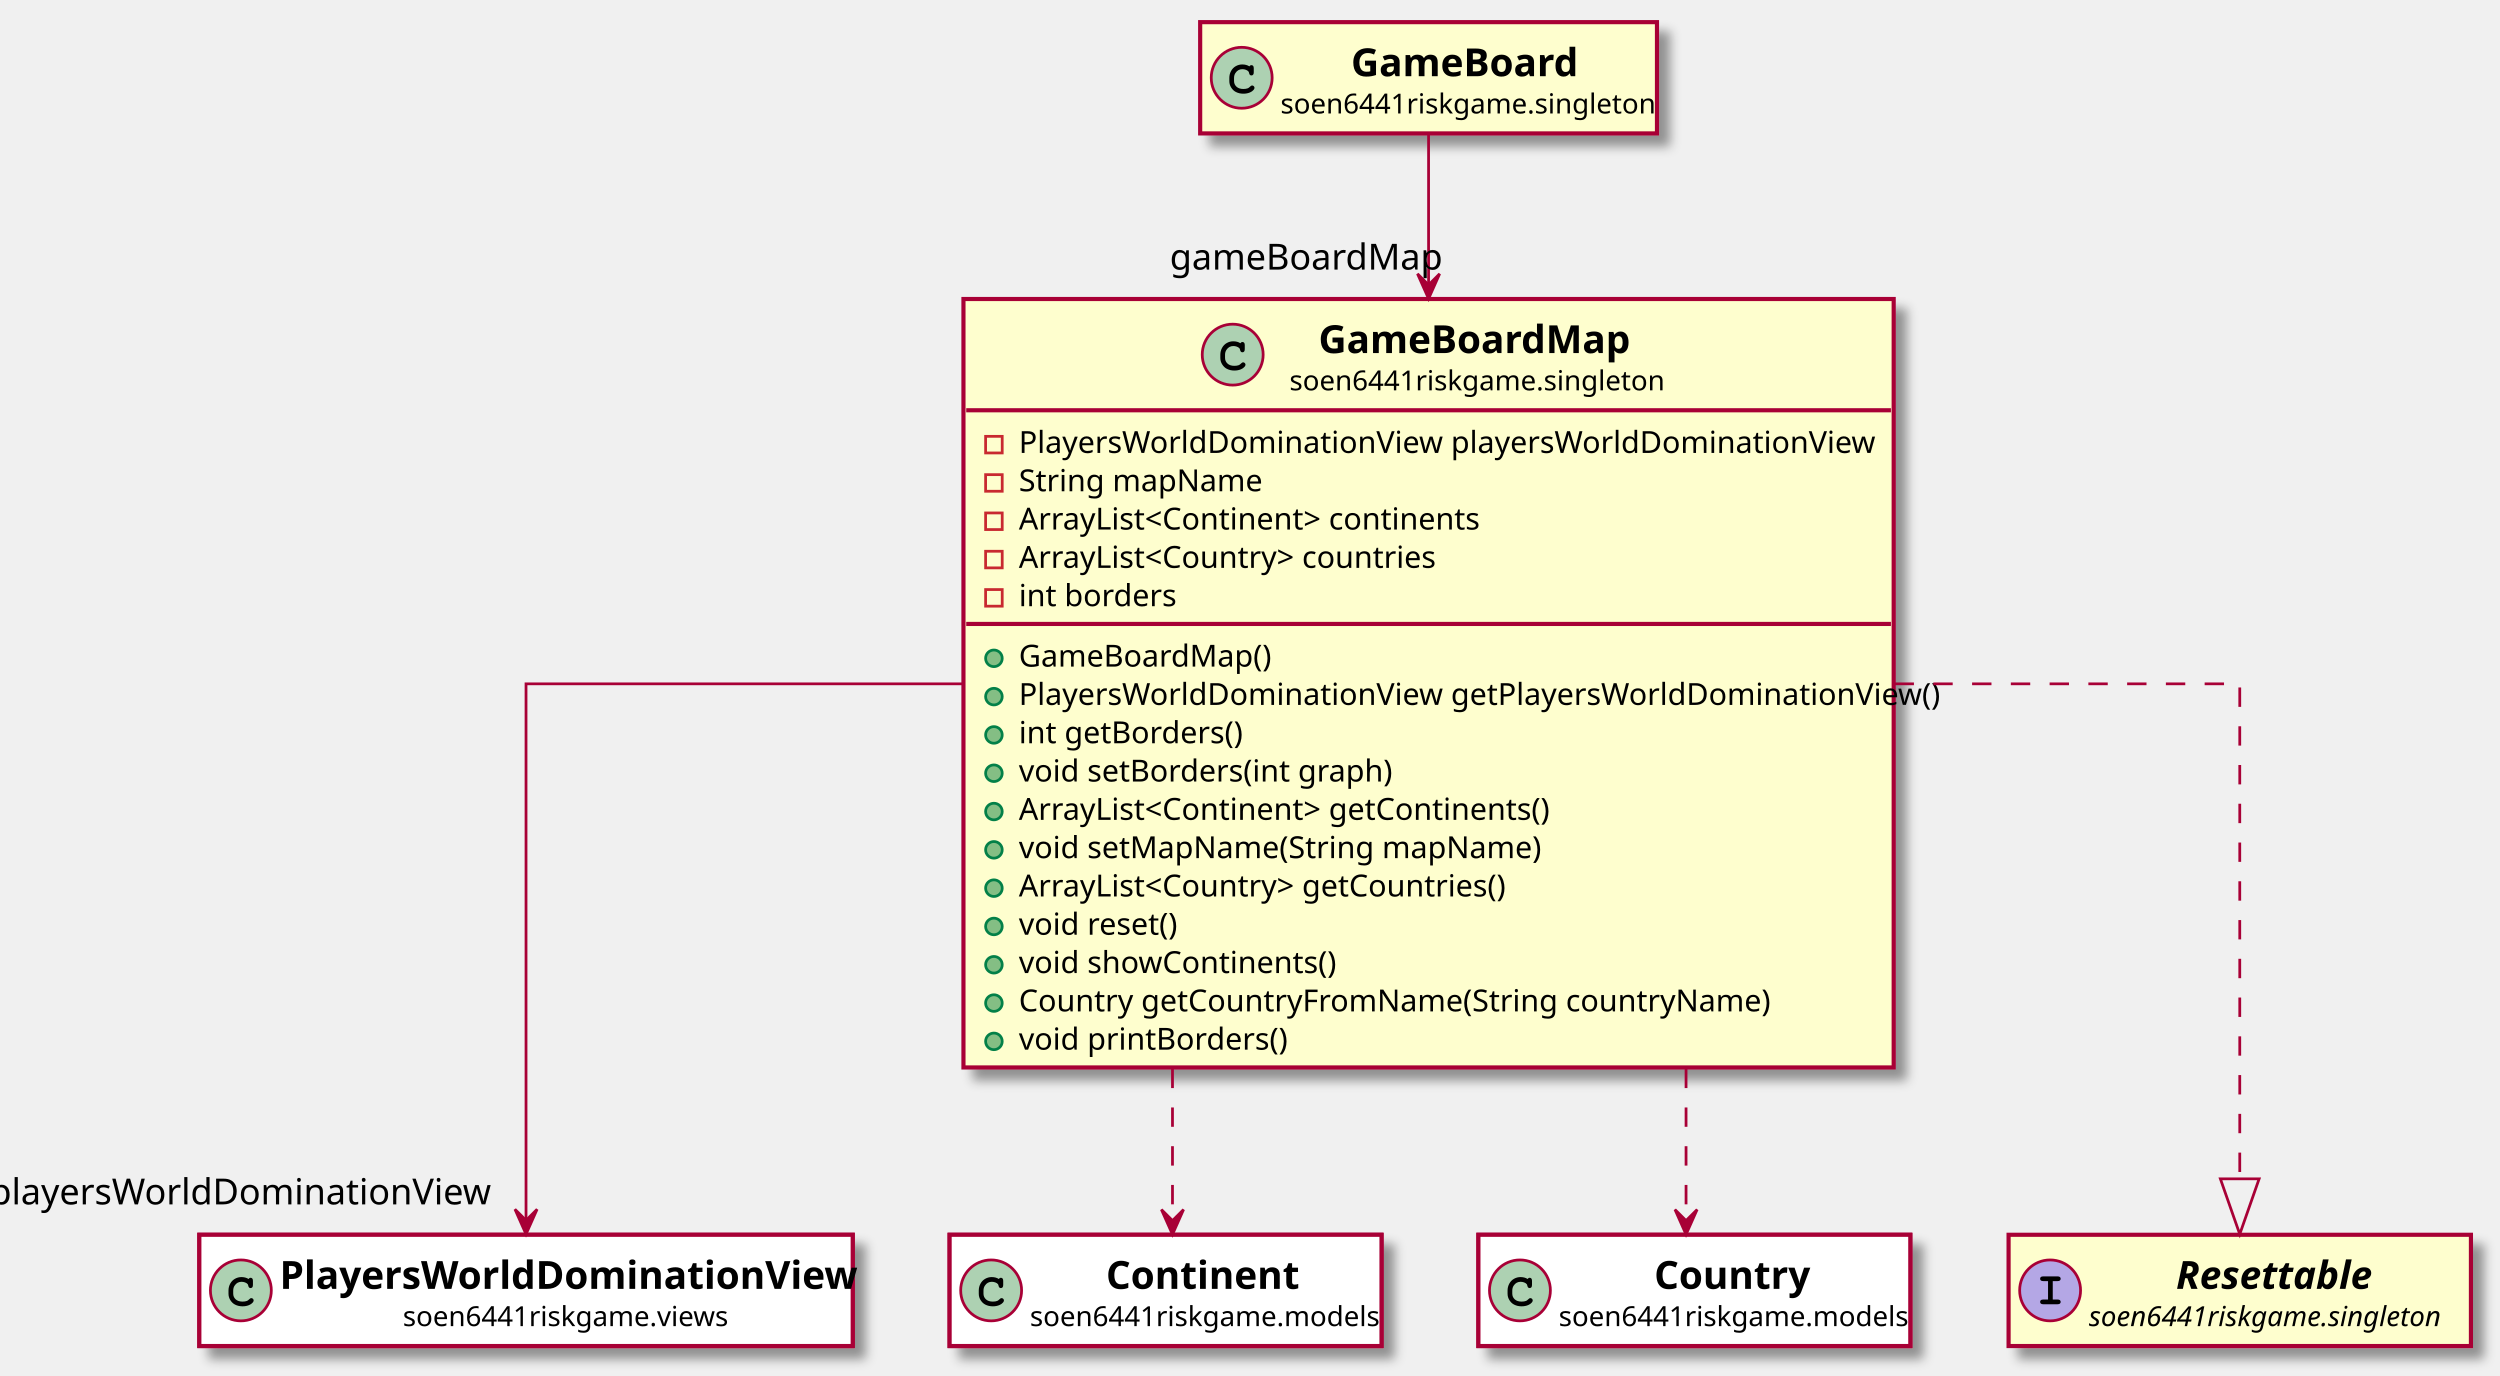
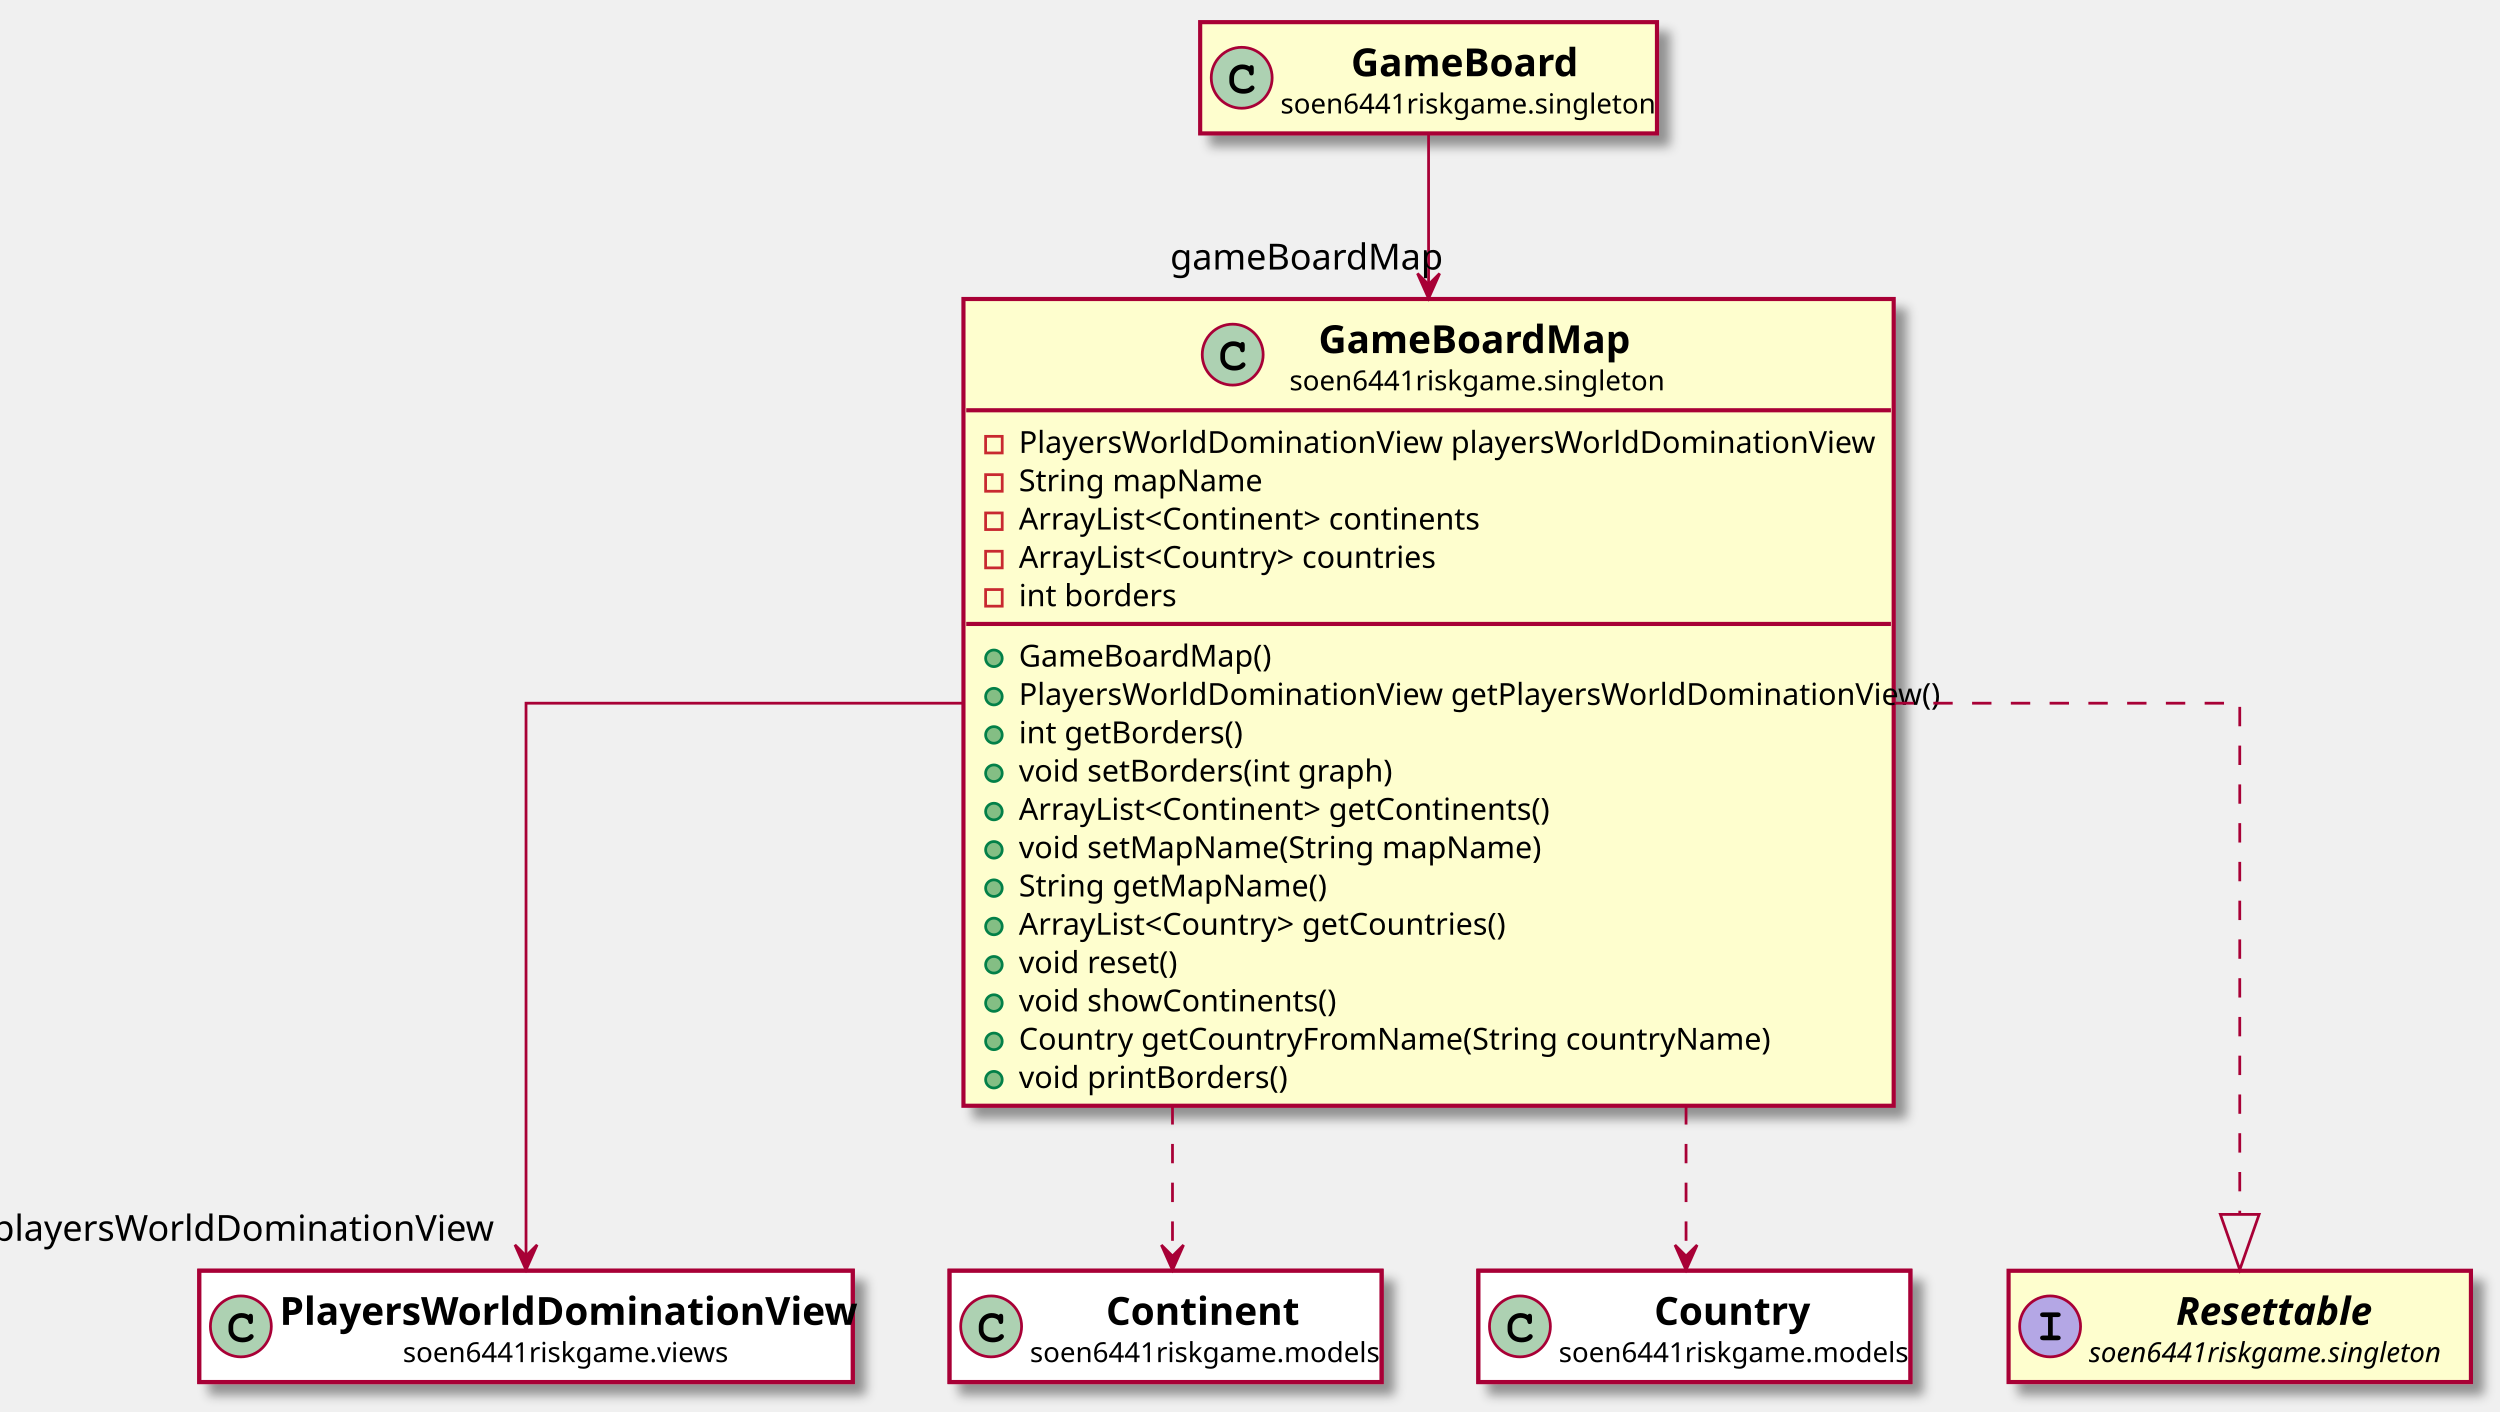
- <svg xmlns="http://www.w3.org/2000/svg" xmlns:xlink="http://www.w3.org/1999/xlink" contentScriptType="application/ecmascript" contentStyleType="text/css" height="497px" preserveAspectRatio="none" style="width:903px;height:497px;" version="1.1" viewBox="0 0 903 497" width="903px" zoomAndPan="magnify">
+ <svg xmlns="http://www.w3.org/2000/svg" xmlns:xlink="http://www.w3.org/1999/xlink" contentScriptType="application/ecmascript" contentStyleType="text/css" height="510px" preserveAspectRatio="none" style="width:903px;height:510px;" version="1.1" viewBox="0 0 903 510" width="903px" zoomAndPan="magnify">
  <defs>
-     <filter height="300%" id="f1mebuelljmklb" width="300%" x="-1" y="-1">
+     <filter height="300%" id="fsrgw4c8mjdua" width="300%" x="-1" y="-1">
      <feGaussianBlur result="blurOut" stdDeviation="2.0" />
      <feColorMatrix in="blurOut" result="blurOut2" type="matrix" values="0 0 0 0 0 0 0 0 0 0 0 0 0 0 0 0 0 0 .4 0" />
      <feOffset dx="4.0" dy="4.0" in="blurOut2" result="blurOut3" />
      <feBlend in="SourceGraphic" in2="blurOut3" mode="normal" />
    </filter>
  </defs>
  <g>
    <a target="_parent" xlink:actuate="onRequest" xlink:href="../../soen6441riskgame/singleton/GameBoardMap.html" xlink:show="new" xlink:title="soen6441riskgame.singleton.GameBoardMap" xlink:type="simple">
-       <rect fill="#FEFECE" filter="url(#f1mebuelljmklb)" height="277.562" id="soen6441riskgame.singleton.GameBoardMap" style="stroke: #A80036; stroke-width: 1.5;" width="336" x="348" y="108" />
+       <rect fill="#FEFECE" filter="url(#fsrgw4c8mjdua)" height="291.398" id="soen6441riskgame.singleton.GameBoardMap" style="stroke: #A80036; stroke-width: 1.5;" width="336" x="348" y="108" />
      <ellipse cx="445.25" cy="128.094" fill="#ADD1B2" rx="11" ry="11" style="stroke: #A80036; stroke-width: 1.0;" />
      <path d="M448.016,123.969 Q448.172,123.75 448.359,123.641 Q448.547,123.531 448.766,123.531 Q449.141,123.531 449.375,123.789 Q449.609,124.047 449.609,124.656 L449.609,126.109 Q449.609,126.719 449.375,126.984 Q449.141,127.25 448.766,127.25 Q448.422,127.25 448.219,127.047 Q448.016,126.859 447.906,126.344 Q447.859,125.984 447.672,125.797 Q447.344,125.422 446.734,125.203 Q446.125,124.984 445.5,124.984 Q444.734,124.984 444.102,125.312 Q443.469,125.641 442.977,126.391 Q442.484,127.141 442.484,128.172 L442.484,129.266 Q442.484,130.5 443.375,131.32 Q444.266,132.141 445.859,132.141 Q446.797,132.141 447.453,131.891 Q447.844,131.734 448.266,131.297 Q448.531,131.031 448.68,130.953 Q448.828,130.875 449.031,130.875 Q449.359,130.875 449.617,131.133 Q449.875,131.391 449.875,131.734 Q449.875,132.078 449.531,132.484 Q449.031,133.062 448.234,133.391 Q447.156,133.844 445.859,133.844 Q444.344,133.844 443.141,133.219 Q442.156,132.719 441.469,131.648 Q440.781,130.578 440.781,129.297 L440.781,128.141 Q440.781,126.812 441.398,125.664 Q442.016,124.516 443.109,123.898 Q444.203,123.281 445.438,123.281 Q446.172,123.281 446.82,123.445 Q447.469,123.609 448.016,123.969 Z " />
      <text fill="#000000" font-family="sans-serif" font-size="14" font-weight="bold" lengthAdjust="spacingAndGlyphs" textLength="112" x="476.25" y="127.533">GameBoardMap</text>
      <text fill="#000000" font-family="sans-serif" font-size="10" lengthAdjust="spacingAndGlyphs" textLength="133" x="465.75" y="140.99">soen6441riskgame.singleton</text>
      <line style="stroke: #A80036; stroke-width: 1.5;" x1="349" x2="683" y1="148.188" y2="148.188" />
      <rect fill="none" height="6" style="stroke: #C82930; stroke-width: 1.0;" width="6" x="356" y="157.606" />
      <text fill="#000000" font-family="sans-serif" font-size="11" lengthAdjust="spacingAndGlyphs" textLength="287" x="368" y="163.606">PlayersWorldDominationView playersWorldDominationView</text>
      <rect fill="none" height="6" style="stroke: #C82930; stroke-width: 1.0;" width="6" x="356" y="171.441" />
      <text fill="#000000" font-family="sans-serif" font-size="11" lengthAdjust="spacingAndGlyphs" textLength="78" x="368" y="177.442">String mapName</text>
      <rect fill="none" height="6" style="stroke: #C82930; stroke-width: 1.0;" width="6" x="356" y="185.277" />
      <text fill="#000000" font-family="sans-serif" font-size="11" lengthAdjust="spacingAndGlyphs" textLength="155" x="368" y="191.278">ArrayList&lt;Continent&gt; continents</text>
      <rect fill="none" height="6" style="stroke: #C82930; stroke-width: 1.0;" width="6" x="356" y="199.113" />
      <text fill="#000000" font-family="sans-serif" font-size="11" lengthAdjust="spacingAndGlyphs" textLength="143" x="368" y="205.114">ArrayList&lt;Country&gt; countries</text>
      <rect fill="none" height="6" style="stroke: #C82930; stroke-width: 1.0;" width="6" x="356" y="212.949" />
      <text fill="#000000" font-family="sans-serif" font-size="11" lengthAdjust="spacingAndGlyphs" textLength="52" x="368" y="218.95">int borders</text>
      <line style="stroke: #A80036; stroke-width: 1.5;" x1="349" x2="683" y1="225.367" y2="225.367" />
      <ellipse cx="359" cy="237.785" fill="#84BE84" rx="3" ry="3" style="stroke: #038048; stroke-width: 1.0;" />
      <text fill="#000000" font-family="sans-serif" font-size="11" lengthAdjust="spacingAndGlyphs" textLength="85" x="368" y="240.786">GameBoardMap()</text>
      <ellipse cx="359" cy="251.621" fill="#84BE84" rx="3" ry="3" style="stroke: #038048; stroke-width: 1.0;" />
      <text fill="#000000" font-family="sans-serif" font-size="11" lengthAdjust="spacingAndGlyphs" textLength="310" x="368" y="254.622">PlayersWorldDominationView getPlayersWorldDominationView()</text>
      <ellipse cx="359" cy="265.457" fill="#84BE84" rx="3" ry="3" style="stroke: #038048; stroke-width: 1.0;" />
      <text fill="#000000" font-family="sans-serif" font-size="11" lengthAdjust="spacingAndGlyphs" textLength="76" x="368" y="268.458">int getBorders()</text>
      <ellipse cx="359" cy="279.293" fill="#84BE84" rx="3" ry="3" style="stroke: #038048; stroke-width: 1.0;" />
      <text fill="#000000" font-family="sans-serif" font-size="11" lengthAdjust="spacingAndGlyphs" textLength="127" x="368" y="282.294">void setBorders(int graph)</text>
      <ellipse cx="359" cy="293.129" fill="#84BE84" rx="3" ry="3" style="stroke: #038048; stroke-width: 1.0;" />
      <text fill="#000000" font-family="sans-serif" font-size="11" lengthAdjust="spacingAndGlyphs" textLength="179" x="368" y="296.13">ArrayList&lt;Continent&gt; getContinents()</text>
      <ellipse cx="359" cy="306.965" fill="#84BE84" rx="3" ry="3" style="stroke: #038048; stroke-width: 1.0;" />
      <text fill="#000000" font-family="sans-serif" font-size="11" lengthAdjust="spacingAndGlyphs" textLength="171" x="368" y="309.966">void setMapName(String mapName)</text>
      <ellipse cx="359" cy="320.801" fill="#84BE84" rx="3" ry="3" style="stroke: #038048; stroke-width: 1.0;" />
-       <text fill="#000000" font-family="sans-serif" font-size="11" lengthAdjust="spacingAndGlyphs" textLength="167" x="368" y="323.802">ArrayList&lt;Country&gt; getCountries()</text>
+       <text fill="#000000" font-family="sans-serif" font-size="11" lengthAdjust="spacingAndGlyphs" textLength="101" x="368" y="323.802">String getMapName()</text>
      <ellipse cx="359" cy="334.637" fill="#84BE84" rx="3" ry="3" style="stroke: #038048; stroke-width: 1.0;" />
-       <text fill="#000000" font-family="sans-serif" font-size="11" lengthAdjust="spacingAndGlyphs" textLength="56" x="368" y="337.638">void reset()</text>
+       <text fill="#000000" font-family="sans-serif" font-size="11" lengthAdjust="spacingAndGlyphs" textLength="167" x="368" y="337.638">ArrayList&lt;Country&gt; getCountries()</text>
      <ellipse cx="359" cy="348.473" fill="#84BE84" rx="3" ry="3" style="stroke: #038048; stroke-width: 1.0;" />
-       <text fill="#000000" font-family="sans-serif" font-size="11" lengthAdjust="spacingAndGlyphs" textLength="110" x="368" y="351.474">void showContinents()</text>
+       <text fill="#000000" font-family="sans-serif" font-size="11" lengthAdjust="spacingAndGlyphs" textLength="56" x="368" y="351.474">void reset()</text>
      <ellipse cx="359" cy="362.309" fill="#84BE84" rx="3" ry="3" style="stroke: #038048; stroke-width: 1.0;" />
-       <text fill="#000000" font-family="sans-serif" font-size="11" lengthAdjust="spacingAndGlyphs" textLength="248" x="368" y="365.31">Country getCountryFromName(String countryName)</text>
+       <text fill="#000000" font-family="sans-serif" font-size="11" lengthAdjust="spacingAndGlyphs" textLength="110" x="368" y="365.31">void showContinents()</text>
      <ellipse cx="359" cy="376.144" fill="#84BE84" rx="3" ry="3" style="stroke: #038048; stroke-width: 1.0;" />
-       <text fill="#000000" font-family="sans-serif" font-size="11" lengthAdjust="spacingAndGlyphs" textLength="91" x="368" y="379.146">void printBorders()</text>
+       <text fill="#000000" font-family="sans-serif" font-size="11" lengthAdjust="spacingAndGlyphs" textLength="248" x="368" y="379.146">Country getCountryFromName(String countryName)</text>
+       <ellipse cx="359" cy="389.981" fill="#84BE84" rx="3" ry="3" style="stroke: #038048; stroke-width: 1.0;" />
+       <text fill="#000000" font-family="sans-serif" font-size="11" lengthAdjust="spacingAndGlyphs" textLength="91" x="368" y="392.981">void printBorders()</text>
    </a>
    <a target="_parent" xlink:actuate="onRequest" xlink:href="../../soen6441riskgame/singleton/GameBoard.html" xlink:show="new" xlink:title="soen6441riskgame.singleton.GameBoard" xlink:type="simple">
-       <rect fill="#FEFECE" filter="url(#f1mebuelljmklb)" height="40.188" id="soen6441riskgame.singleton.GameBoard" style="stroke: #A80036; stroke-width: 1.5;" width="165" x="433.5" y="8" />
+       <rect fill="#FEFECE" filter="url(#fsrgw4c8mjdua)" height="40.188" id="soen6441riskgame.singleton.GameBoard" style="stroke: #A80036; stroke-width: 1.5;" width="165" x="433.5" y="8" />
      <ellipse cx="448.5" cy="28.094" fill="#ADD1B2" rx="11" ry="11" style="stroke: #A80036; stroke-width: 1.0;" />
      <path d="M451.266,23.969 Q451.422,23.75 451.609,23.641 Q451.797,23.531 452.016,23.531 Q452.391,23.531 452.625,23.789 Q452.859,24.047 452.859,24.656 L452.859,26.109 Q452.859,26.719 452.625,26.984 Q452.391,27.25 452.016,27.25 Q451.672,27.25 451.469,27.047 Q451.266,26.859 451.156,26.344 Q451.109,25.984 450.922,25.797 Q450.594,25.422 449.984,25.203 Q449.375,24.984 448.75,24.984 Q447.984,24.984 447.352,25.312 Q446.719,25.641 446.227,26.391 Q445.734,27.141 445.734,28.172 L445.734,29.266 Q445.734,30.5 446.625,31.32 Q447.516,32.141 449.109,32.141 Q450.047,32.141 450.703,31.891 Q451.094,31.734 451.516,31.297 Q451.781,31.031 451.93,30.953 Q452.078,30.875 452.281,30.875 Q452.609,30.875 452.867,31.133 Q453.125,31.391 453.125,31.734 Q453.125,32.078 452.781,32.484 Q452.281,33.062 451.484,33.391 Q450.406,33.844 449.109,33.844 Q447.594,33.844 446.391,33.219 Q445.406,32.719 444.719,31.648 Q444.031,30.578 444.031,29.297 L444.031,28.141 Q444.031,26.812 444.648,25.664 Q445.266,24.516 446.359,23.898 Q447.453,23.281 448.688,23.281 Q449.422,23.281 450.07,23.445 Q450.719,23.609 451.266,23.969 Z " />
      <text fill="#000000" font-family="sans-serif" font-size="14" font-weight="bold" lengthAdjust="spacingAndGlyphs" textLength="82" x="488" y="27.533">GameBoard</text>
      <text fill="#000000" font-family="sans-serif" font-size="10" lengthAdjust="spacingAndGlyphs" textLength="133" x="462.5" y="40.99">soen6441riskgame.singleton</text>
    </a>
    <a target="_parent" xlink:actuate="onRequest" xlink:href="../../soen6441riskgame/views/PlayersWorldDominationView.html" xlink:show="new" xlink:title="soen6441riskgame.views.PlayersWorldDominationView" xlink:type="simple">
-       <rect fill="#FFFFFF" filter="url(#f1mebuelljmklb)" height="40.188" id="soen6441riskgame.views.PlayersWorldDominationView" style="stroke: #A80036; stroke-width: 1.5;" width="236" x="72" y="446" />
-       <rect fill="#FFFFFF" height="40.188" style="stroke: #A80036; stroke-width: 1.5;" width="236" x="72" y="446" />
-       <ellipse cx="87" cy="466.094" fill="#ADD1B2" rx="11" ry="11" style="stroke: #A80036; stroke-width: 1.0;" />
-       <path d="M89.766,461.969 Q89.922,461.75 90.109,461.641 Q90.297,461.531 90.516,461.531 Q90.891,461.531 91.125,461.789 Q91.359,462.047 91.359,462.656 L91.359,464.109 Q91.359,464.719 91.125,464.984 Q90.891,465.25 90.516,465.25 Q90.172,465.25 89.969,465.047 Q89.766,464.859 89.656,464.344 Q89.609,463.984 89.422,463.797 Q89.094,463.422 88.484,463.203 Q87.875,462.984 87.25,462.984 Q86.484,462.984 85.852,463.312 Q85.219,463.641 84.727,464.391 Q84.234,465.141 84.234,466.172 L84.234,467.266 Q84.234,468.5 85.125,469.32 Q86.016,470.141 87.609,470.141 Q88.547,470.141 89.203,469.891 Q89.594,469.734 90.016,469.297 Q90.281,469.031 90.43,468.953 Q90.578,468.875 90.781,468.875 Q91.109,468.875 91.367,469.133 Q91.625,469.391 91.625,469.734 Q91.625,470.078 91.281,470.484 Q90.781,471.062 89.984,471.391 Q88.906,471.844 87.609,471.844 Q86.094,471.844 84.891,471.219 Q83.906,470.719 83.219,469.648 Q82.531,468.578 82.531,467.297 L82.531,466.141 Q82.531,464.812 83.148,463.664 Q83.766,462.516 84.859,461.898 Q85.953,461.281 87.188,461.281 Q87.922,461.281 88.57,461.445 Q89.219,461.609 89.766,461.969 Z " />
-       <text fill="#000000" font-family="sans-serif" font-size="14" font-weight="bold" lengthAdjust="spacingAndGlyphs" textLength="204" x="101" y="465.533">PlayersWorldDominationView</text>
-       <text fill="#000000" font-family="sans-serif" font-size="10" lengthAdjust="spacingAndGlyphs" textLength="115" x="145.5" y="478.99">soen6441riskgame.views</text>
+       <rect fill="#FFFFFF" filter="url(#fsrgw4c8mjdua)" height="40.188" id="soen6441riskgame.views.PlayersWorldDominationView" style="stroke: #A80036; stroke-width: 1.5;" width="236" x="72" y="459" />
+       <rect fill="#FFFFFF" height="40.188" style="stroke: #A80036; stroke-width: 1.5;" width="236" x="72" y="459" />
+       <ellipse cx="87" cy="479.094" fill="#ADD1B2" rx="11" ry="11" style="stroke: #A80036; stroke-width: 1.0;" />
+       <path d="M89.766,474.969 Q89.922,474.75 90.109,474.641 Q90.297,474.531 90.516,474.531 Q90.891,474.531 91.125,474.789 Q91.359,475.047 91.359,475.656 L91.359,477.109 Q91.359,477.719 91.125,477.984 Q90.891,478.25 90.516,478.25 Q90.172,478.25 89.969,478.047 Q89.766,477.859 89.656,477.344 Q89.609,476.984 89.422,476.797 Q89.094,476.422 88.484,476.203 Q87.875,475.984 87.25,475.984 Q86.484,475.984 85.852,476.312 Q85.219,476.641 84.727,477.391 Q84.234,478.141 84.234,479.172 L84.234,480.266 Q84.234,481.5 85.125,482.32 Q86.016,483.141 87.609,483.141 Q88.547,483.141 89.203,482.891 Q89.594,482.734 90.016,482.297 Q90.281,482.031 90.43,481.953 Q90.578,481.875 90.781,481.875 Q91.109,481.875 91.367,482.133 Q91.625,482.391 91.625,482.734 Q91.625,483.078 91.281,483.484 Q90.781,484.062 89.984,484.391 Q88.906,484.844 87.609,484.844 Q86.094,484.844 84.891,484.219 Q83.906,483.719 83.219,482.648 Q82.531,481.578 82.531,480.297 L82.531,479.141 Q82.531,477.812 83.148,476.664 Q83.766,475.516 84.859,474.898 Q85.953,474.281 87.188,474.281 Q87.922,474.281 88.57,474.445 Q89.219,474.609 89.766,474.969 Z " />
+       <text fill="#000000" font-family="sans-serif" font-size="14" font-weight="bold" lengthAdjust="spacingAndGlyphs" textLength="204" x="101" y="478.533">PlayersWorldDominationView</text>
+       <text fill="#000000" font-family="sans-serif" font-size="10" lengthAdjust="spacingAndGlyphs" textLength="115" x="145.5" y="491.99">soen6441riskgame.views</text>
    </a>
    <a target="_parent" xlink:actuate="onRequest" xlink:href="../../soen6441riskgame/models/Continent.html" xlink:show="new" xlink:title="soen6441riskgame.models.Continent" xlink:type="simple">
-       <rect fill="#FFFFFF" filter="url(#f1mebuelljmklb)" height="40.188" id="soen6441riskgame.models.Continent" style="stroke: #A80036; stroke-width: 1.5;" width="156" x="343" y="446" />
-       <rect fill="#FFFFFF" height="40.188" style="stroke: #A80036; stroke-width: 1.5;" width="156" x="343" y="446" />
-       <ellipse cx="358" cy="466.094" fill="#ADD1B2" rx="11" ry="11" style="stroke: #A80036; stroke-width: 1.0;" />
-       <path d="M360.766,461.969 Q360.922,461.75 361.109,461.641 Q361.297,461.531 361.516,461.531 Q361.891,461.531 362.125,461.789 Q362.359,462.047 362.359,462.656 L362.359,464.109 Q362.359,464.719 362.125,464.984 Q361.891,465.25 361.516,465.25 Q361.172,465.25 360.969,465.047 Q360.766,464.859 360.656,464.344 Q360.609,463.984 360.422,463.797 Q360.094,463.422 359.484,463.203 Q358.875,462.984 358.25,462.984 Q357.484,462.984 356.852,463.312 Q356.219,463.641 355.727,464.391 Q355.234,465.141 355.234,466.172 L355.234,467.266 Q355.234,468.5 356.125,469.32 Q357.016,470.141 358.609,470.141 Q359.547,470.141 360.203,469.891 Q360.594,469.734 361.016,469.297 Q361.281,469.031 361.43,468.953 Q361.578,468.875 361.781,468.875 Q362.109,468.875 362.367,469.133 Q362.625,469.391 362.625,469.734 Q362.625,470.078 362.281,470.484 Q361.781,471.062 360.984,471.391 Q359.906,471.844 358.609,471.844 Q357.094,471.844 355.891,471.219 Q354.906,470.719 354.219,469.648 Q353.531,468.578 353.531,467.297 L353.531,466.141 Q353.531,464.812 354.148,463.664 Q354.766,462.516 355.859,461.898 Q356.953,461.281 358.188,461.281 Q358.922,461.281 359.57,461.445 Q360.219,461.609 360.766,461.969 Z " />
-       <text fill="#000000" font-family="sans-serif" font-size="14" font-weight="bold" lengthAdjust="spacingAndGlyphs" textLength="69" x="399.5" y="465.533">Continent</text>
-       <text fill="#000000" font-family="sans-serif" font-size="10" lengthAdjust="spacingAndGlyphs" textLength="124" x="372" y="478.99">soen6441riskgame.models</text>
+       <rect fill="#FFFFFF" filter="url(#fsrgw4c8mjdua)" height="40.188" id="soen6441riskgame.models.Continent" style="stroke: #A80036; stroke-width: 1.5;" width="156" x="343" y="459" />
+       <rect fill="#FFFFFF" height="40.188" style="stroke: #A80036; stroke-width: 1.5;" width="156" x="343" y="459" />
+       <ellipse cx="358" cy="479.094" fill="#ADD1B2" rx="11" ry="11" style="stroke: #A80036; stroke-width: 1.0;" />
+       <path d="M360.766,474.969 Q360.922,474.75 361.109,474.641 Q361.297,474.531 361.516,474.531 Q361.891,474.531 362.125,474.789 Q362.359,475.047 362.359,475.656 L362.359,477.109 Q362.359,477.719 362.125,477.984 Q361.891,478.25 361.516,478.25 Q361.172,478.25 360.969,478.047 Q360.766,477.859 360.656,477.344 Q360.609,476.984 360.422,476.797 Q360.094,476.422 359.484,476.203 Q358.875,475.984 358.25,475.984 Q357.484,475.984 356.852,476.312 Q356.219,476.641 355.727,477.391 Q355.234,478.141 355.234,479.172 L355.234,480.266 Q355.234,481.5 356.125,482.32 Q357.016,483.141 358.609,483.141 Q359.547,483.141 360.203,482.891 Q360.594,482.734 361.016,482.297 Q361.281,482.031 361.43,481.953 Q361.578,481.875 361.781,481.875 Q362.109,481.875 362.367,482.133 Q362.625,482.391 362.625,482.734 Q362.625,483.078 362.281,483.484 Q361.781,484.062 360.984,484.391 Q359.906,484.844 358.609,484.844 Q357.094,484.844 355.891,484.219 Q354.906,483.719 354.219,482.648 Q353.531,481.578 353.531,480.297 L353.531,479.141 Q353.531,477.812 354.148,476.664 Q354.766,475.516 355.859,474.898 Q356.953,474.281 358.188,474.281 Q358.922,474.281 359.57,474.445 Q360.219,474.609 360.766,474.969 Z " />
+       <text fill="#000000" font-family="sans-serif" font-size="14" font-weight="bold" lengthAdjust="spacingAndGlyphs" textLength="69" x="399.5" y="478.533">Continent</text>
+       <text fill="#000000" font-family="sans-serif" font-size="10" lengthAdjust="spacingAndGlyphs" textLength="124" x="372" y="491.99">soen6441riskgame.models</text>
    </a>
    <a target="_parent" xlink:actuate="onRequest" xlink:href="../../soen6441riskgame/models/Country.html" xlink:show="new" xlink:title="soen6441riskgame.models.Country" xlink:type="simple">
-       <rect fill="#FFFFFF" filter="url(#f1mebuelljmklb)" height="40.188" id="soen6441riskgame.models.Country" style="stroke: #A80036; stroke-width: 1.5;" width="156" x="534" y="446" />
-       <rect fill="#FFFFFF" height="40.188" style="stroke: #A80036; stroke-width: 1.5;" width="156" x="534" y="446" />
-       <ellipse cx="549" cy="466.094" fill="#ADD1B2" rx="11" ry="11" style="stroke: #A80036; stroke-width: 1.0;" />
-       <path d="M551.766,461.969 Q551.922,461.75 552.109,461.641 Q552.297,461.531 552.516,461.531 Q552.891,461.531 553.125,461.789 Q553.359,462.047 553.359,462.656 L553.359,464.109 Q553.359,464.719 553.125,464.984 Q552.891,465.25 552.516,465.25 Q552.172,465.25 551.969,465.047 Q551.766,464.859 551.656,464.344 Q551.609,463.984 551.422,463.797 Q551.094,463.422 550.484,463.203 Q549.875,462.984 549.25,462.984 Q548.484,462.984 547.852,463.312 Q547.219,463.641 546.727,464.391 Q546.234,465.141 546.234,466.172 L546.234,467.266 Q546.234,468.5 547.125,469.32 Q548.016,470.141 549.609,470.141 Q550.547,470.141 551.203,469.891 Q551.594,469.734 552.016,469.297 Q552.281,469.031 552.43,468.953 Q552.578,468.875 552.781,468.875 Q553.109,468.875 553.367,469.133 Q553.625,469.391 553.625,469.734 Q553.625,470.078 553.281,470.484 Q552.781,471.062 551.984,471.391 Q550.906,471.844 549.609,471.844 Q548.094,471.844 546.891,471.219 Q545.906,470.719 545.219,469.648 Q544.531,468.578 544.531,467.297 L544.531,466.141 Q544.531,464.812 545.148,463.664 Q545.766,462.516 546.859,461.898 Q547.953,461.281 549.188,461.281 Q549.922,461.281 550.57,461.445 Q551.219,461.609 551.766,461.969 Z " />
-       <text fill="#000000" font-family="sans-serif" font-size="14" font-weight="bold" lengthAdjust="spacingAndGlyphs" textLength="55" x="597.5" y="465.533">Country</text>
-       <text fill="#000000" font-family="sans-serif" font-size="10" lengthAdjust="spacingAndGlyphs" textLength="124" x="563" y="478.99">soen6441riskgame.models</text>
+       <rect fill="#FFFFFF" filter="url(#fsrgw4c8mjdua)" height="40.188" id="soen6441riskgame.models.Country" style="stroke: #A80036; stroke-width: 1.5;" width="156" x="534" y="459" />
+       <rect fill="#FFFFFF" height="40.188" style="stroke: #A80036; stroke-width: 1.5;" width="156" x="534" y="459" />
+       <ellipse cx="549" cy="479.094" fill="#ADD1B2" rx="11" ry="11" style="stroke: #A80036; stroke-width: 1.0;" />
+       <path d="M551.766,474.969 Q551.922,474.75 552.109,474.641 Q552.297,474.531 552.516,474.531 Q552.891,474.531 553.125,474.789 Q553.359,475.047 553.359,475.656 L553.359,477.109 Q553.359,477.719 553.125,477.984 Q552.891,478.25 552.516,478.25 Q552.172,478.25 551.969,478.047 Q551.766,477.859 551.656,477.344 Q551.609,476.984 551.422,476.797 Q551.094,476.422 550.484,476.203 Q549.875,475.984 549.25,475.984 Q548.484,475.984 547.852,476.312 Q547.219,476.641 546.727,477.391 Q546.234,478.141 546.234,479.172 L546.234,480.266 Q546.234,481.5 547.125,482.32 Q548.016,483.141 549.609,483.141 Q550.547,483.141 551.203,482.891 Q551.594,482.734 552.016,482.297 Q552.281,482.031 552.43,481.953 Q552.578,481.875 552.781,481.875 Q553.109,481.875 553.367,482.133 Q553.625,482.391 553.625,482.734 Q553.625,483.078 553.281,483.484 Q552.781,484.062 551.984,484.391 Q550.906,484.844 549.609,484.844 Q548.094,484.844 546.891,484.219 Q545.906,483.719 545.219,482.648 Q544.531,481.578 544.531,480.297 L544.531,479.141 Q544.531,477.812 545.148,476.664 Q545.766,475.516 546.859,474.898 Q547.953,474.281 549.188,474.281 Q549.922,474.281 550.57,474.445 Q551.219,474.609 551.766,474.969 Z " />
+       <text fill="#000000" font-family="sans-serif" font-size="14" font-weight="bold" lengthAdjust="spacingAndGlyphs" textLength="55" x="597.5" y="478.533">Country</text>
+       <text fill="#000000" font-family="sans-serif" font-size="10" lengthAdjust="spacingAndGlyphs" textLength="124" x="563" y="491.99">soen6441riskgame.models</text>
    </a>
    <a target="_parent" xlink:actuate="onRequest" xlink:href="../../soen6441riskgame/singleton/Resettable.html" xlink:show="new" xlink:title="soen6441riskgame.singleton.Resettable" xlink:type="simple">
-       <rect fill="#FEFECE" filter="url(#f1mebuelljmklb)" height="40.188" id="soen6441riskgame.singleton.Resettable" style="stroke: #A80036; stroke-width: 1.5;" width="167" x="725.5" y="446" />
-       <ellipse cx="740.5" cy="466.094" fill="#B4A7E5" rx="11" ry="11" style="stroke: #A80036; stroke-width: 1.0;" />
-       <path d="M741.453,462.734 L741.453,469.391 L743.172,469.391 Q743.781,469.391 744.047,469.625 Q744.312,469.859 744.312,470.25 Q744.312,470.625 744.047,470.859 Q743.781,471.094 743.172,471.094 L738.031,471.094 Q737.422,471.094 737.156,470.859 Q736.891,470.625 736.891,470.234 Q736.891,469.859 737.156,469.625 Q737.422,469.391 738.031,469.391 L739.75,469.391 L739.75,462.734 L738.031,462.734 Q737.422,462.734 737.156,462.5 Q736.891,462.266 736.891,461.875 Q736.891,461.5 737.156,461.266 Q737.422,461.031 738.031,461.031 L743.172,461.031 Q743.781,461.031 744.047,461.266 Q744.312,461.5 744.312,461.875 Q744.312,462.266 744.047,462.5 Q743.781,462.734 743.172,462.734 L741.453,462.734 Z " />
-       <text fill="#000000" font-family="sans-serif" font-size="14" font-style="italic" font-weight="bold" lengthAdjust="spacingAndGlyphs" textLength="72" x="786" y="465.533">Resettable</text>
-       <text fill="#000000" font-family="sans-serif" font-size="10" font-style="italic" lengthAdjust="spacingAndGlyphs" textLength="135" x="754.5" y="478.99">soen6441riskgame.singleton</text>
+       <rect fill="#FEFECE" filter="url(#fsrgw4c8mjdua)" height="40.188" id="soen6441riskgame.singleton.Resettable" style="stroke: #A80036; stroke-width: 1.5;" width="167" x="725.5" y="459" />
+       <ellipse cx="740.5" cy="479.094" fill="#B4A7E5" rx="11" ry="11" style="stroke: #A80036; stroke-width: 1.0;" />
+       <path d="M741.453,475.734 L741.453,482.391 L743.172,482.391 Q743.781,482.391 744.047,482.625 Q744.312,482.859 744.312,483.25 Q744.312,483.625 744.047,483.859 Q743.781,484.094 743.172,484.094 L738.031,484.094 Q737.422,484.094 737.156,483.859 Q736.891,483.625 736.891,483.234 Q736.891,482.859 737.156,482.625 Q737.422,482.391 738.031,482.391 L739.75,482.391 L739.75,475.734 L738.031,475.734 Q737.422,475.734 737.156,475.5 Q736.891,475.266 736.891,474.875 Q736.891,474.5 737.156,474.266 Q737.422,474.031 738.031,474.031 L743.172,474.031 Q743.781,474.031 744.047,474.266 Q744.312,474.5 744.312,474.875 Q744.312,475.266 744.047,475.5 Q743.781,475.734 743.172,475.734 L741.453,475.734 Z " />
+       <text fill="#000000" font-family="sans-serif" font-size="14" font-style="italic" font-weight="bold" lengthAdjust="spacingAndGlyphs" textLength="72" x="786" y="478.533">Resettable</text>
+       <text fill="#000000" font-family="sans-serif" font-size="10" font-style="italic" lengthAdjust="spacingAndGlyphs" textLength="135" x="754.5" y="491.99">soen6441riskgame.singleton</text>
    </a>
-     <path d="M516,48.21 C516,48.21 516,102.897 516,102.897 " fill="none" id="soen6441riskgame.singleton.GameBoard-soen6441riskgame.singleton.GameBoardMap" style="stroke: #A80036; stroke-width: 1.0;" />
-     <polygon fill="#A80036" points="516,107.897,520,98.897,516,102.897,512,98.897,516,107.897" style="stroke: #A80036; stroke-width: 1.0;" />
-     <text fill="#000000" font-family="sans-serif" font-size="13" lengthAdjust="spacingAndGlyphs" textLength="91" x="422.512" y="97.369">gameBoardMap</text>
-     <path d="M347.748,247 C268.036,247 190,247 190,247 C190,247 190,440.79 190,440.79 " fill="none" id="soen6441riskgame.singleton.GameBoardMap-soen6441riskgame.views.PlayersWorldDominationView" style="stroke: #A80036; stroke-width: 1.0;" />
-     <polygon fill="#A80036" points="190,445.79,194,436.79,190,440.79,186,436.79,190,445.79" style="stroke: #A80036; stroke-width: 1.0;" />
-     <text fill="#000000" font-family="sans-serif" font-size="13" lengthAdjust="spacingAndGlyphs" textLength="169" x="-3.822" y="435.022">playersWorldDominationView</text>
-     <path d="M423.5,386.006 C423.5,386.006 423.5,440.888 423.5,440.888 " fill="none" id="soen6441riskgame.singleton.GameBoardMap-soen6441riskgame.models.Continent" style="stroke: #A80036; stroke-width: 1.0; stroke-dasharray: 7.0,7.0;" />
-     <polygon fill="#A80036" points="423.5,445.888,427.5,436.888,423.5,440.888,419.5,436.888,423.5,445.888" style="stroke: #A80036; stroke-width: 1.0;" />
-     <path d="M609,386.006 C609,386.006 609,440.888 609,440.888 " fill="none" id="soen6441riskgame.singleton.GameBoardMap-soen6441riskgame.models.Country" style="stroke: #A80036; stroke-width: 1.0; stroke-dasharray: 7.0,7.0;" />
-     <polygon fill="#A80036" points="609,445.888,613,436.888,609,440.888,605,436.888,609,445.888" style="stroke: #A80036; stroke-width: 1.0;" />
-     <path d="M684.317,247 C749.616,247 809,247 809,247 C809,247 809,425.79 809,425.79 " fill="none" id="soen6441riskgame.singleton.GameBoardMap-soen6441riskgame.singleton.Resettable" style="stroke: #A80036; stroke-width: 1.0; stroke-dasharray: 7.0,7.0;" />
-     <polygon fill="none" points="816,425.79,809,445.79,802,425.789,816,425.79" style="stroke: #A80036; stroke-width: 1.0;" />
+     <path d="M516,48.012 C516,48.012 516,102.782 516,102.782 " fill="none" id="soen6441riskgame.singleton.GameBoard-soen6441riskgame.singleton.GameBoardMap" style="stroke: #A80036; stroke-width: 1.0;" />
+     <polygon fill="#A80036" points="516,107.782,520,98.782,516,102.782,512,98.782,516,107.782" style="stroke: #A80036; stroke-width: 1.0;" />
+     <text fill="#000000" font-family="sans-serif" font-size="13" lengthAdjust="spacingAndGlyphs" textLength="91" x="422.654" y="97.35">gameBoardMap</text>
+     <path d="M347.748,254 C268.036,254 190,254 190,254 C190,254 190,453.636 190,453.636 " fill="none" id="soen6441riskgame.singleton.GameBoardMap-soen6441riskgame.views.PlayersWorldDominationView" style="stroke: #A80036; stroke-width: 1.0;" />
+     <polygon fill="#A80036" points="190,458.636,194,449.636,190,453.636,186,449.636,190,458.636" style="stroke: #A80036; stroke-width: 1.0;" />
+     <text fill="#000000" font-family="sans-serif" font-size="13" lengthAdjust="spacingAndGlyphs" textLength="169" x="-2.766" y="448.177">playersWorldDominationView</text>
+     <path d="M423.5,399.18 C423.5,399.18 423.5,453.701 423.5,453.701 " fill="none" id="soen6441riskgame.singleton.GameBoardMap-soen6441riskgame.models.Continent" style="stroke: #A80036; stroke-width: 1.0; stroke-dasharray: 7.0,7.0;" />
+     <polygon fill="#A80036" points="423.5,458.701,427.5,449.701,423.5,453.701,419.5,449.701,423.5,458.701" style="stroke: #A80036; stroke-width: 1.0;" />
+     <path d="M609,399.18 C609,399.18 609,453.701 609,453.701 " fill="none" id="soen6441riskgame.singleton.GameBoardMap-soen6441riskgame.models.Country" style="stroke: #A80036; stroke-width: 1.0; stroke-dasharray: 7.0,7.0;" />
+     <polygon fill="#A80036" points="609,458.701,613,449.701,609,453.701,605,449.701,609,458.701" style="stroke: #A80036; stroke-width: 1.0;" />
+     <path d="M684.317,254 C749.616,254 809,254 809,254 C809,254 809,438.636 809,438.636 " fill="none" id="soen6441riskgame.singleton.GameBoardMap-soen6441riskgame.singleton.Resettable" style="stroke: #A80036; stroke-width: 1.0; stroke-dasharray: 7.0,7.0;" />
+     <polygon fill="none" points="816,438.636,809,458.636,802,438.636,816,438.636" style="stroke: #A80036; stroke-width: 1.0;" />
  </g>
</svg>
